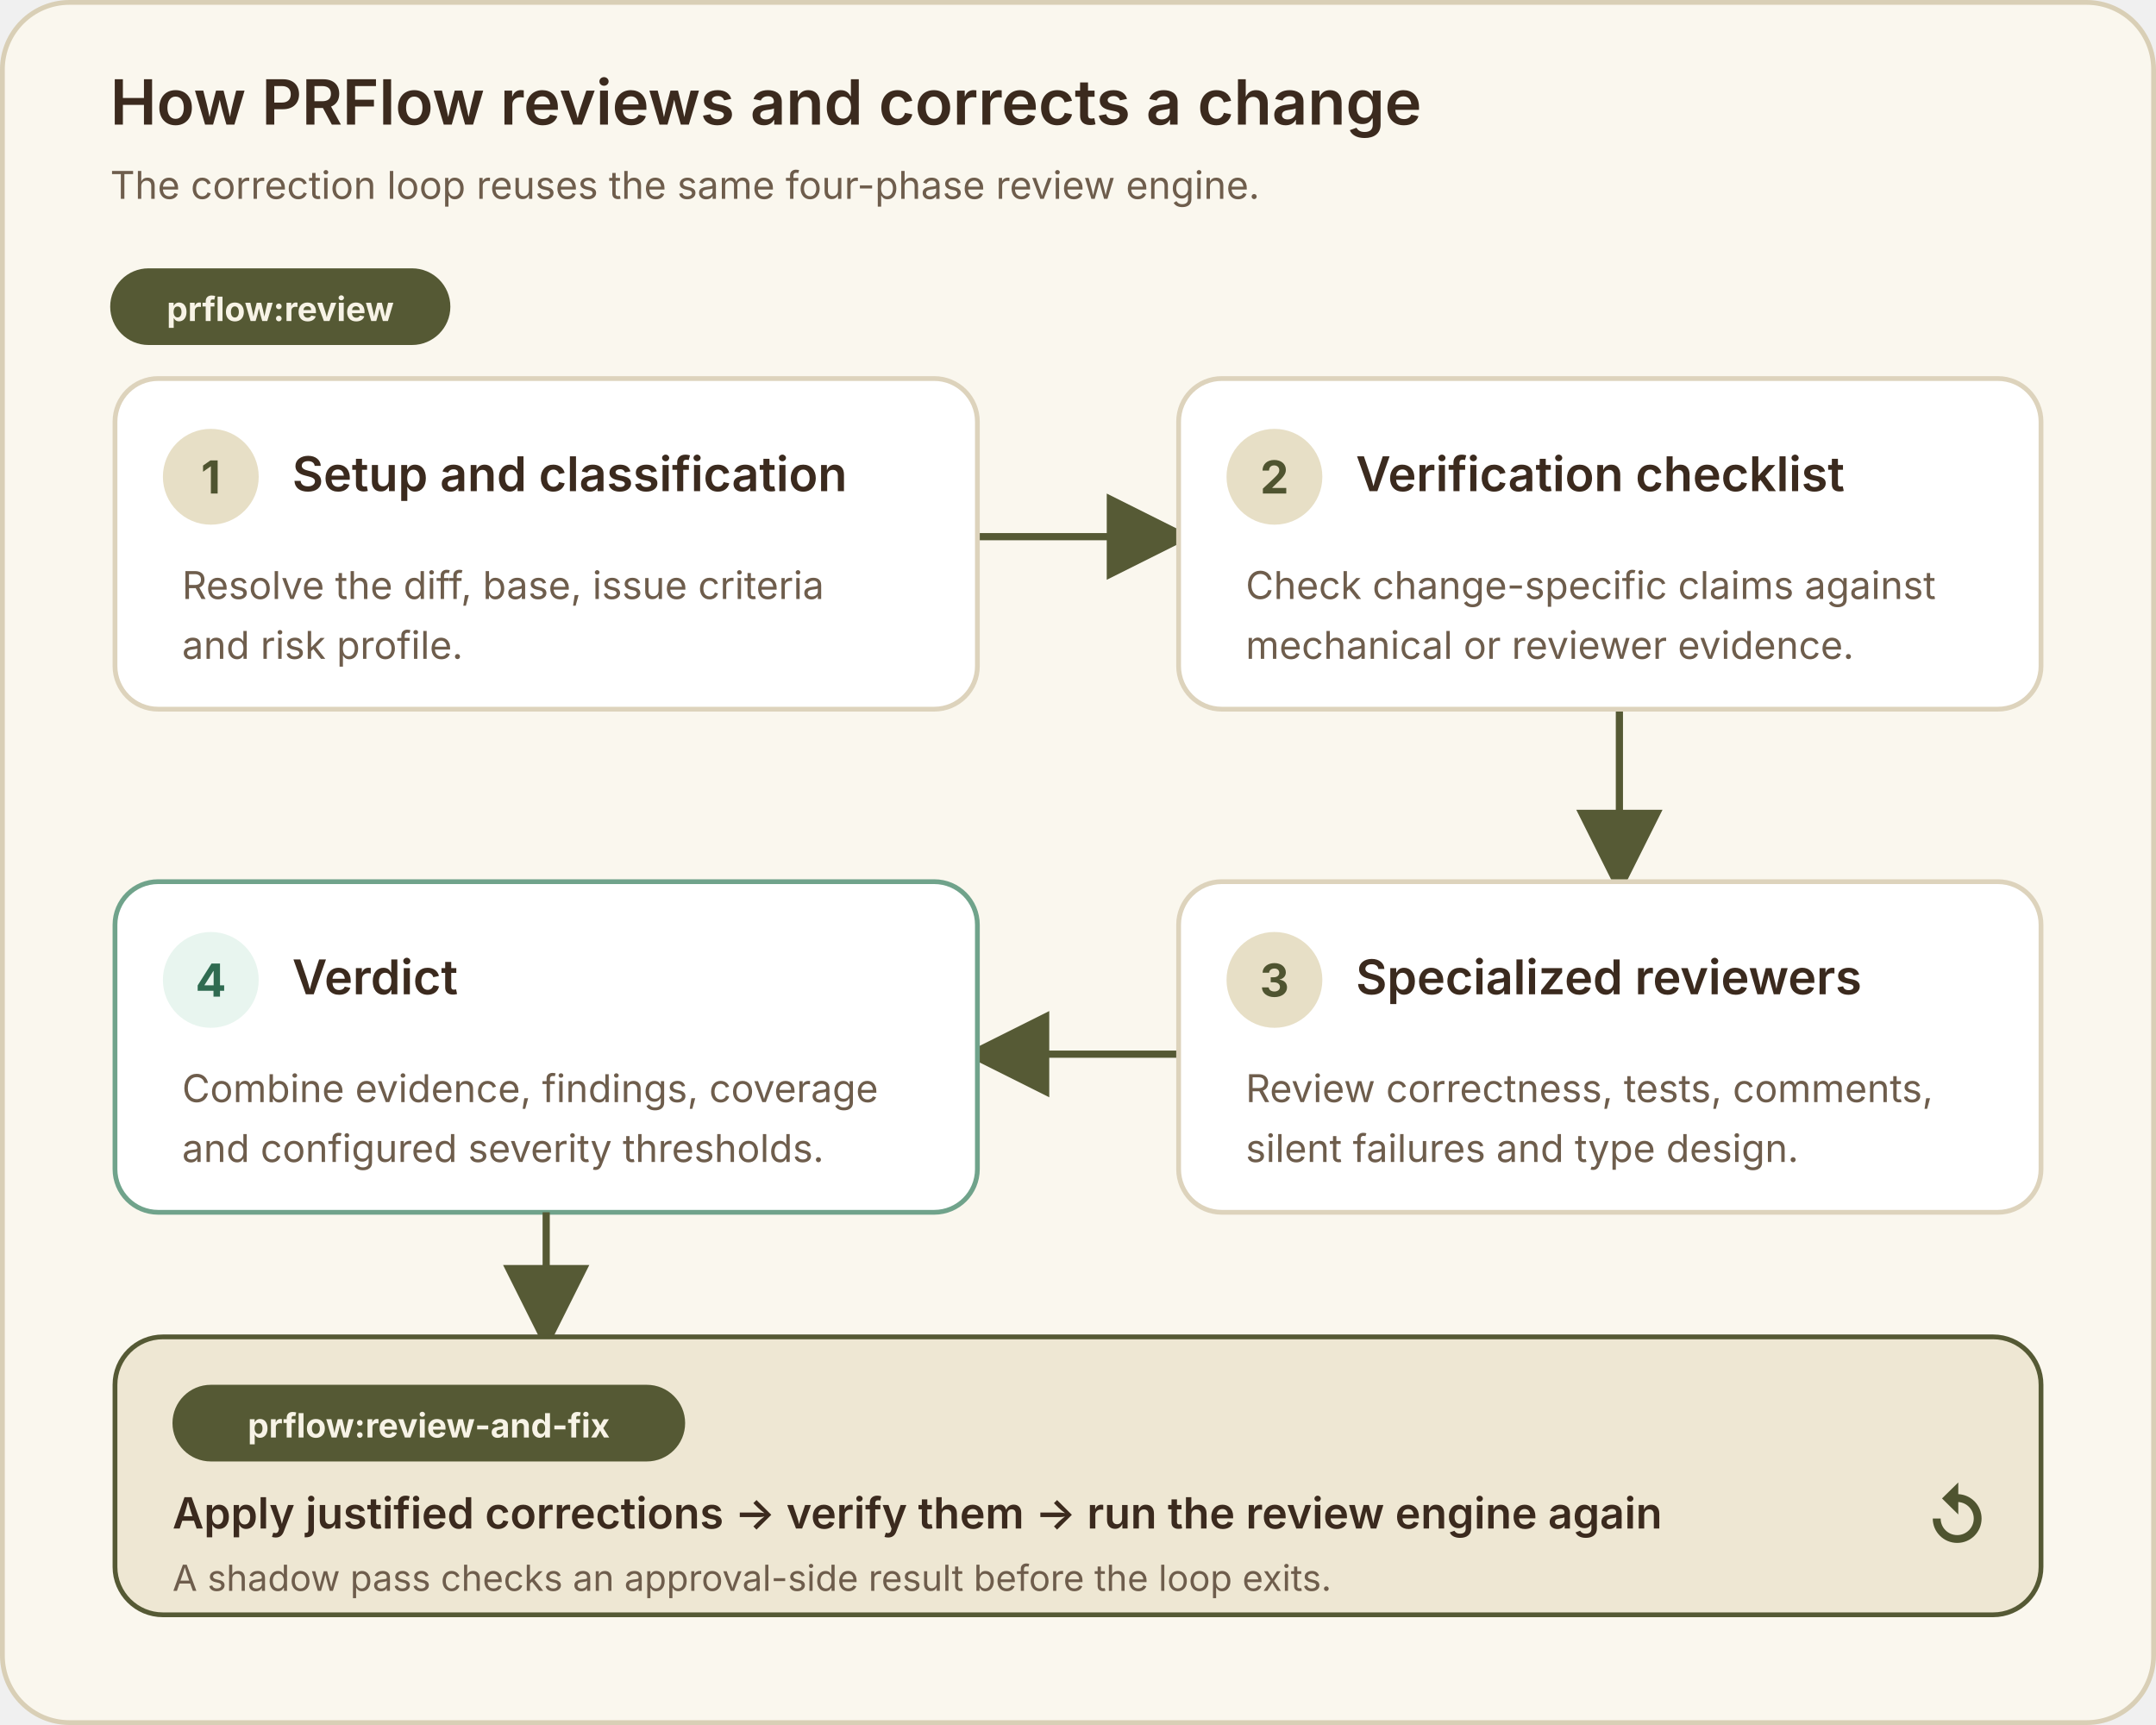
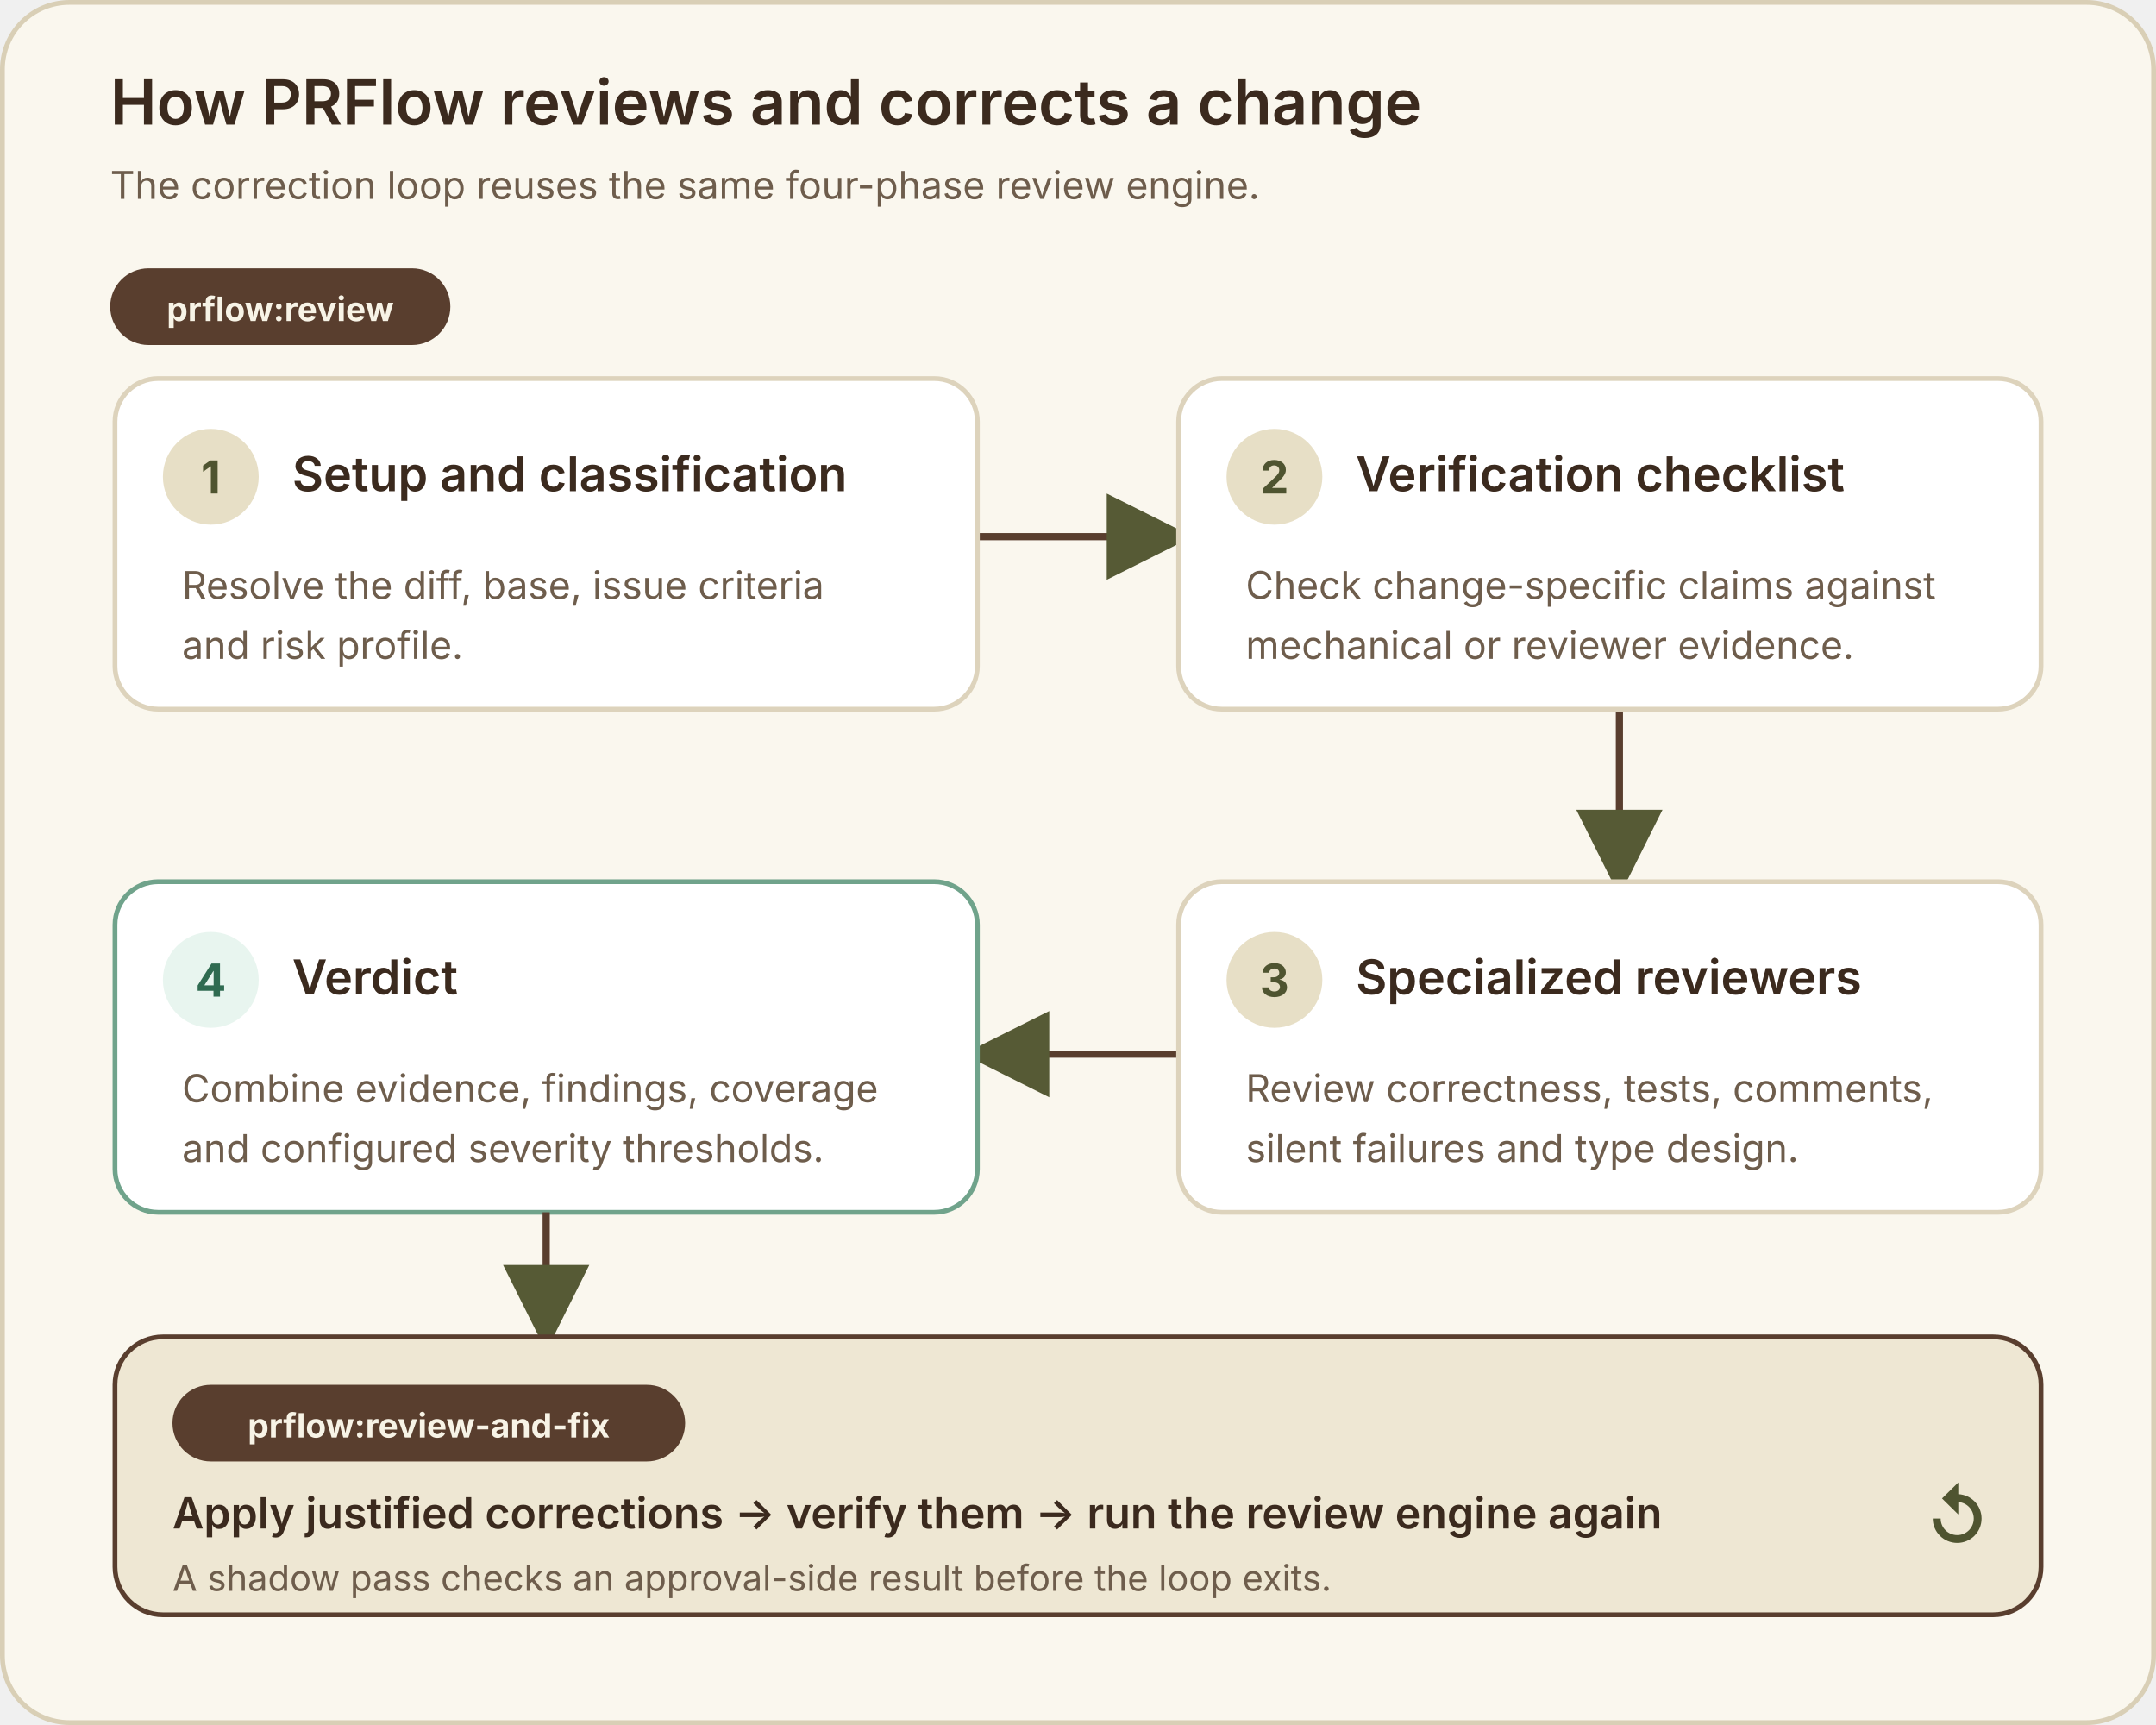
<svg xmlns="http://www.w3.org/2000/svg" width="900" height="720" viewBox="0 0 900 720" role="img" aria-labelledby="title" aria-describedby="description">
  <style>
    @media (prefers-color-scheme: dark) {
      [fill="#FAF7EE"] { fill: #4A3221; }
      [stroke="#D9CFB6"] { stroke: #6C7440; }
      rect[fill="#FFFFFF"] { fill: #5D4230; }
-       [fill="#555934"] { fill: #6C7440; }
-       [stroke="#555934"] { stroke: #A9B06B; }
+       [fill="#593e2e"] { fill: #6C7440; }
+       [stroke="#593e2e"] { stroke: #A9B06B; }
      [fill="#565A35"] { fill: #A9B06B; }
      [fill="#4F5430"] { fill: #DCE0B8; }
      [fill="#E7DFC6"] { fill: #3E4425; }
      [stroke="#DDD3BC"] { stroke: #6C7440; }
      [fill="#EEE7D3"] { fill: #4F3A28; }
      [fill="#3B2A1E"] { fill: #F2E6D8; }
      [fill="#6E5D4C"] { fill: #D9C6B2; }
      [fill="#E8F5EF"] { fill: #2E4034; }
      [fill="#2F6B51"] { fill: #9FD4BC; }
      [stroke="#70A38B"] { stroke: #9FD4BC; }
      [fill="#F7F3E6"] { fill: #FFFFFF; }
    }
  </style>
  <defs>
    <marker id="arrow" markerWidth="12" markerHeight="12" refX="10" refY="6" orient="auto" markerUnits="strokeWidth">
      <path d="M 0 0 L 12 6 L 0 12 z" fill="#565A35" />
    </marker>
  </defs>
  <rect x="1" y="1" width="898" height="718" rx="28" fill="#FAF7EE" stroke="#D9CFB6" stroke-width="2" />
  <g font-family="Inter, ui-sans-serif, system-ui, -apple-system, BlinkMacSystemFont, 'Segoe UI', sans-serif">
    <text x="46" y="52" fill="#3B2A1E" font-size="26" font-weight="600">How PRFlow reviews and corrects a change</text>
    <text x="46" y="83" fill="#6E5D4C" font-size="16">The correction loop reuses the same four-phase review engine.</text>
-     <rect x="46" y="112" width="142" height="32" rx="16" fill="#555934" />
+     <rect x="46" y="112" width="142" height="32" rx="16" fill="#593e2e" />
    <text x="117" y="134" fill="#F7F3E6" font-size="14" font-weight="700" text-anchor="middle">prflow:review</text>
-     <line x1="408" y1="224" x2="492" y2="224" stroke="#555934" stroke-width="3" marker-end="url(#arrow)" />
-     <line x1="676" y1="296" x2="676" y2="368" stroke="#555934" stroke-width="3" marker-end="url(#arrow)" />
-     <line x1="492" y1="440" x2="408" y2="440" stroke="#555934" stroke-width="3" marker-end="url(#arrow)" />
+     <line x1="408" y1="224" x2="492" y2="224" stroke="#593e2e" stroke-width="3" marker-end="url(#arrow)" />
+     <line x1="676" y1="296" x2="676" y2="368" stroke="#593e2e" stroke-width="3" marker-end="url(#arrow)" />
+     <line x1="492" y1="440" x2="408" y2="440" stroke="#593e2e" stroke-width="3" marker-end="url(#arrow)" />
    <g>
      <rect x="48" y="158" width="360" height="138" rx="18" fill="#FFFFFF" stroke="#DDD3BC" stroke-width="2" />
      <circle cx="88" cy="199" r="20" fill="#E7DFC6" />
      <text x="88" y="206" fill="#4F5430" font-size="19" font-weight="700" text-anchor="middle">1</text>
      <text x="122" y="205" fill="#3B2A1E" font-size="20" font-weight="600">Setup and classification</text>
      <text x="76" y="250" fill="#6E5D4C" font-size="16">Resolve the diff, base, issue criteria</text>
      <text x="76" y="275" fill="#6E5D4C" font-size="16">and risk profile.</text>
    </g>
    <g>
      <rect x="492" y="158" width="360" height="138" rx="18" fill="#FFFFFF" stroke="#DDD3BC" stroke-width="2" />
      <circle cx="532" cy="199" r="20" fill="#E7DFC6" />
      <text x="532" y="206" fill="#4F5430" font-size="19" font-weight="700" text-anchor="middle">2</text>
      <text x="566" y="205" fill="#3B2A1E" font-size="20" font-weight="600">Verification checklist</text>
      <text x="520" y="250" fill="#6E5D4C" font-size="16">Check change-specific claims against</text>
      <text x="520" y="275" fill="#6E5D4C" font-size="16">mechanical or reviewer evidence.</text>
    </g>
    <g>
      <rect x="492" y="368" width="360" height="138" rx="18" fill="#FFFFFF" stroke="#DDD3BC" stroke-width="2" />
      <circle cx="532" cy="409" r="20" fill="#E7DFC6" />
      <text x="532" y="416" fill="#4F5430" font-size="19" font-weight="700" text-anchor="middle">3</text>
      <text x="566" y="415" fill="#3B2A1E" font-size="20" font-weight="600">Specialized reviewers</text>
      <text x="520" y="460" fill="#6E5D4C" font-size="16">Review correctness, tests, comments,</text>
      <text x="520" y="485" fill="#6E5D4C" font-size="16">silent failures and type design.</text>
    </g>
    <g>
      <rect x="48" y="368" width="360" height="138" rx="18" fill="#FFFFFF" stroke="#70A38B" stroke-width="2" />
      <circle cx="88" cy="409" r="20" fill="#E8F5EF" />
      <text x="88" y="416" fill="#2F6B51" font-size="19" font-weight="700" text-anchor="middle">4</text>
      <text x="122" y="415" fill="#3B2A1E" font-size="20" font-weight="600">Verdict</text>
      <text x="76" y="460" fill="#6E5D4C" font-size="16">Combine evidence, findings, coverage</text>
      <text x="76" y="485" fill="#6E5D4C" font-size="16">and configured severity thresholds.</text>
    </g>
-     <line x1="228" y1="506" x2="228" y2="558" stroke="#555934" stroke-width="3" marker-end="url(#arrow)" />
-     <rect x="48" y="558" width="804" height="116" rx="20" fill="#EEE7D3" stroke="#555934" stroke-width="2" />
-     <rect x="72" y="578" width="214" height="32" rx="16" fill="#555934" />
+     <line x1="228" y1="506" x2="228" y2="558" stroke="#593e2e" stroke-width="3" marker-end="url(#arrow)" />
+     <rect x="48" y="558" width="804" height="116" rx="20" fill="#EEE7D3" stroke="#593e2e" stroke-width="2" />
+     <rect x="72" y="578" width="214" height="32" rx="16" fill="#593e2e" />
    <text x="179" y="600" fill="#F7F3E6" font-size="14" font-weight="700" text-anchor="middle">prflow:review-and-fix</text>
    <text x="72" y="638" fill="#3B2A1E" font-size="18" font-weight="600">Apply justified corrections → verify them → run the review engine again</text>
    <text x="72" y="664" fill="#6E5D4C" font-size="15">A shadow pass checks an approval-side result before the loop exits.</text>
    <text x="817" y="644" fill="#4F5430" font-size="28" font-weight="700" text-anchor="middle">↺</text>
  </g>
</svg>
